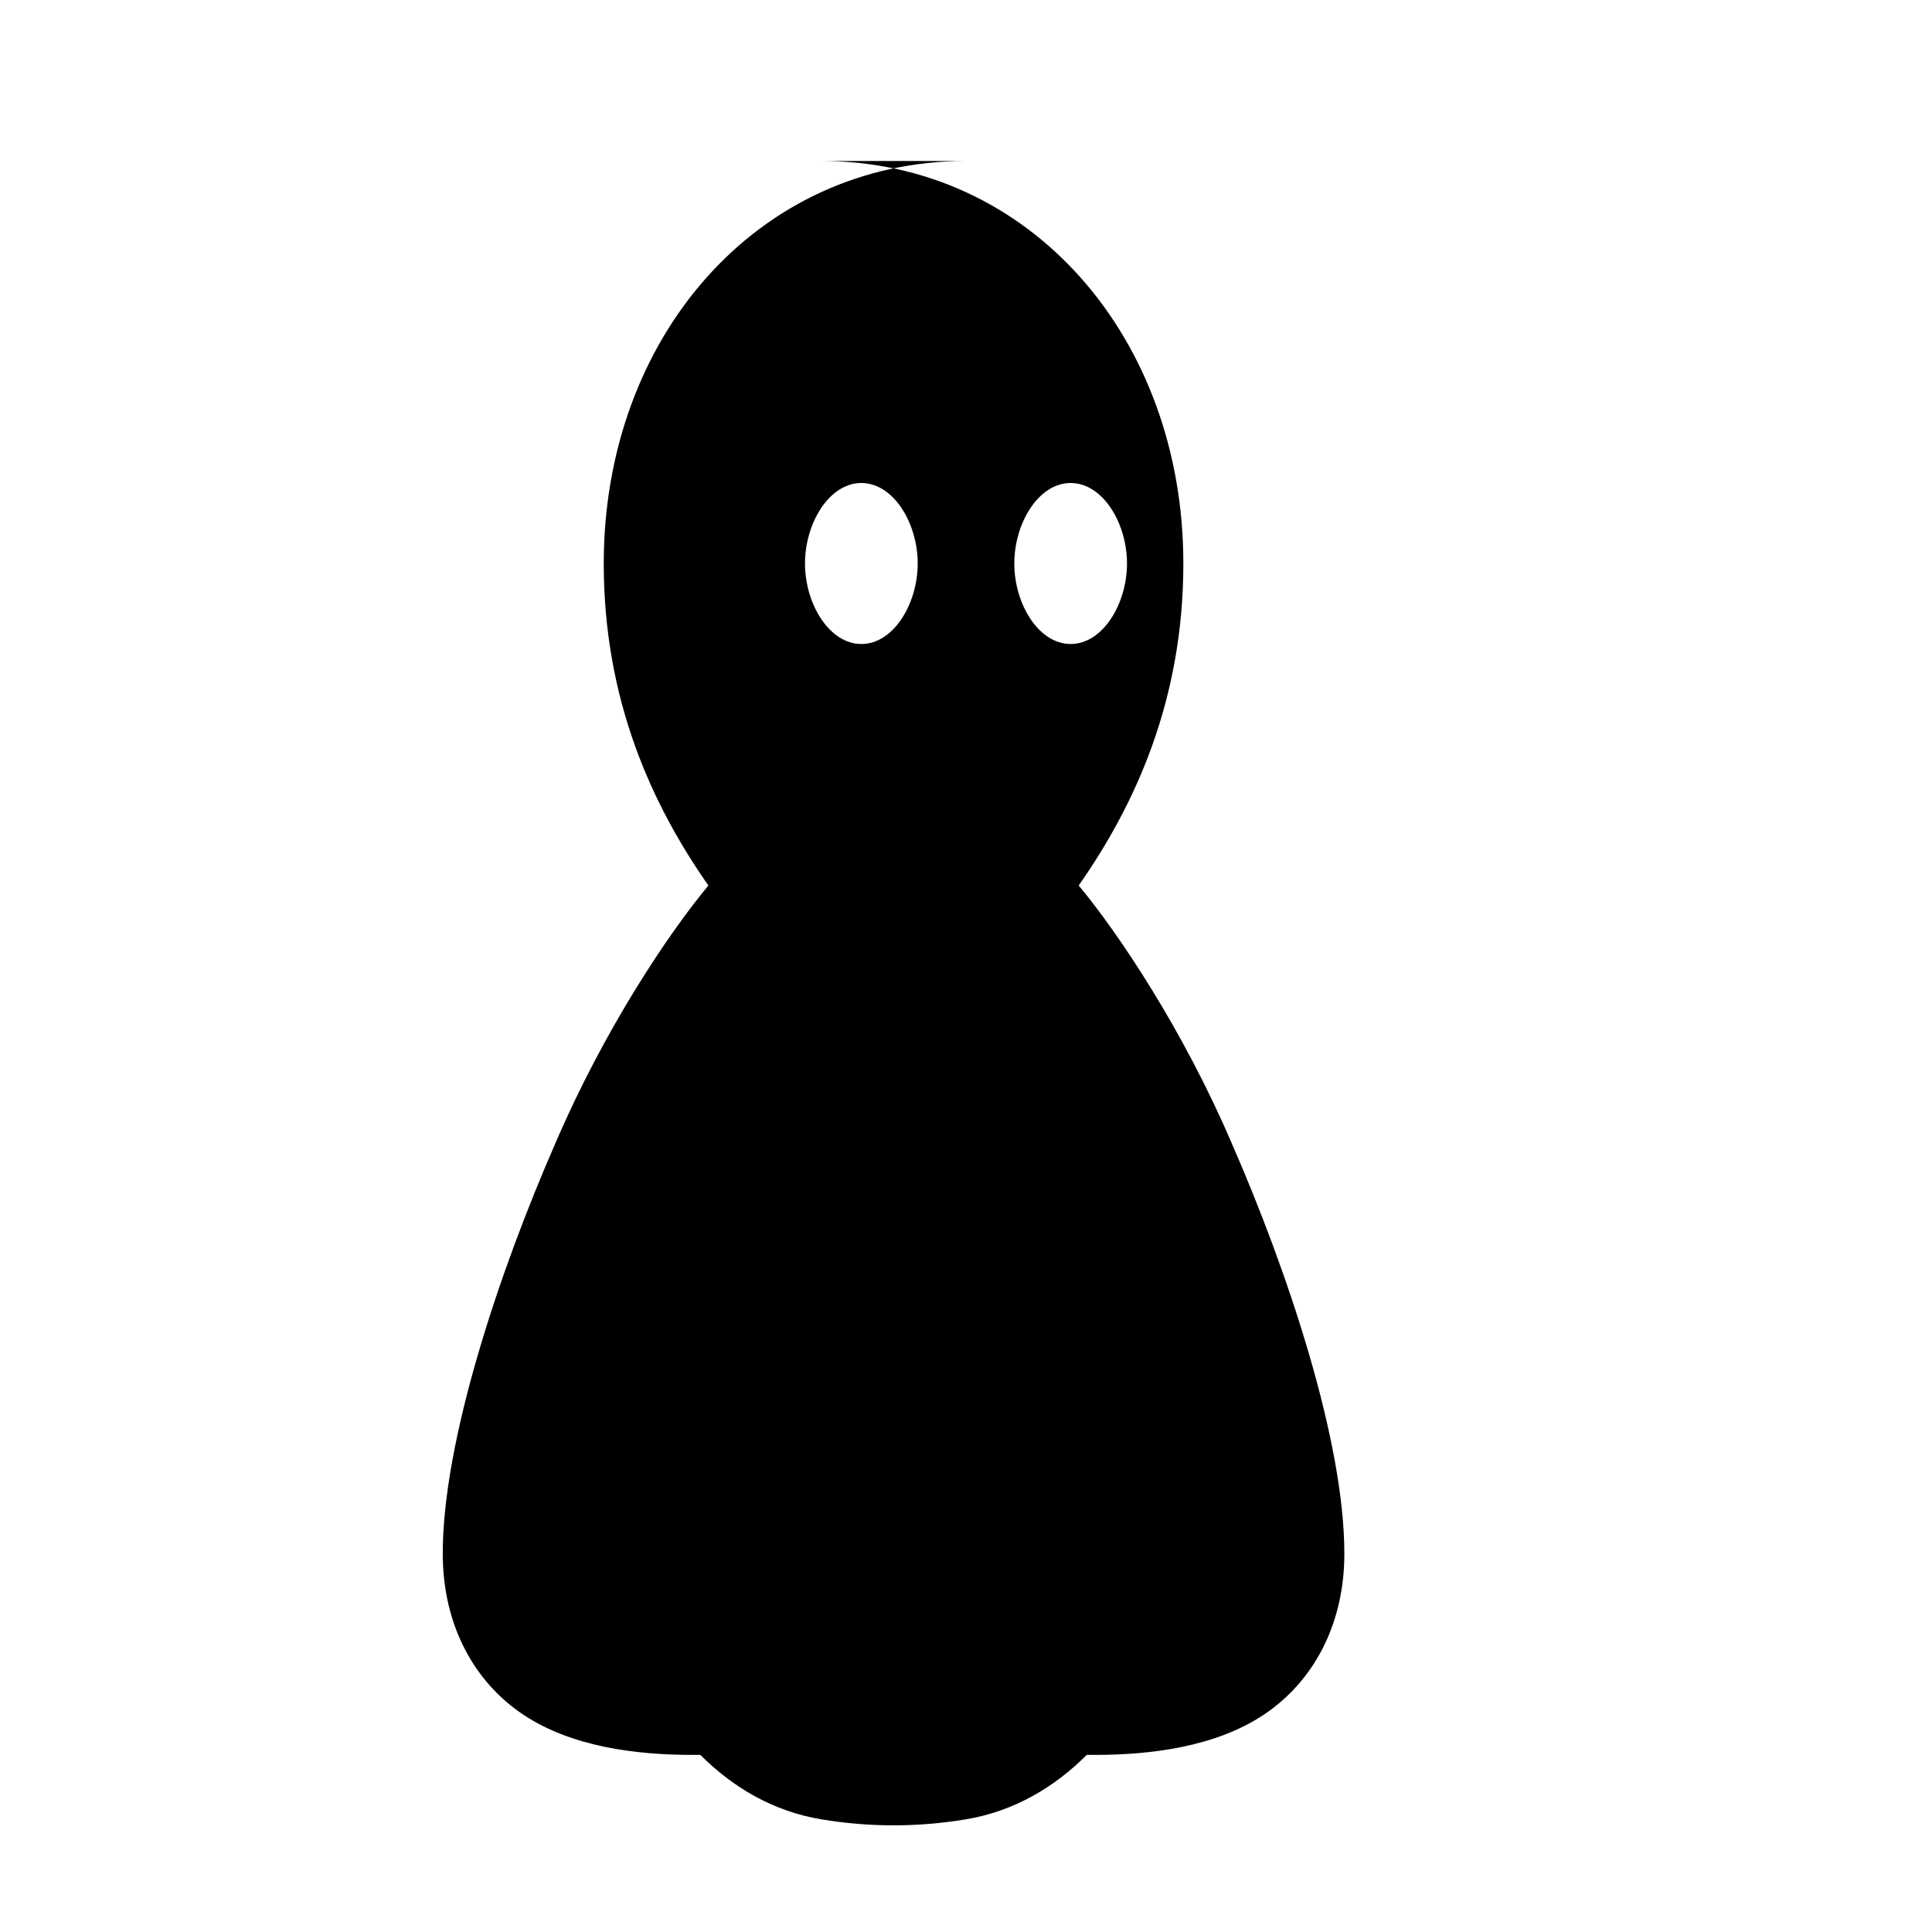
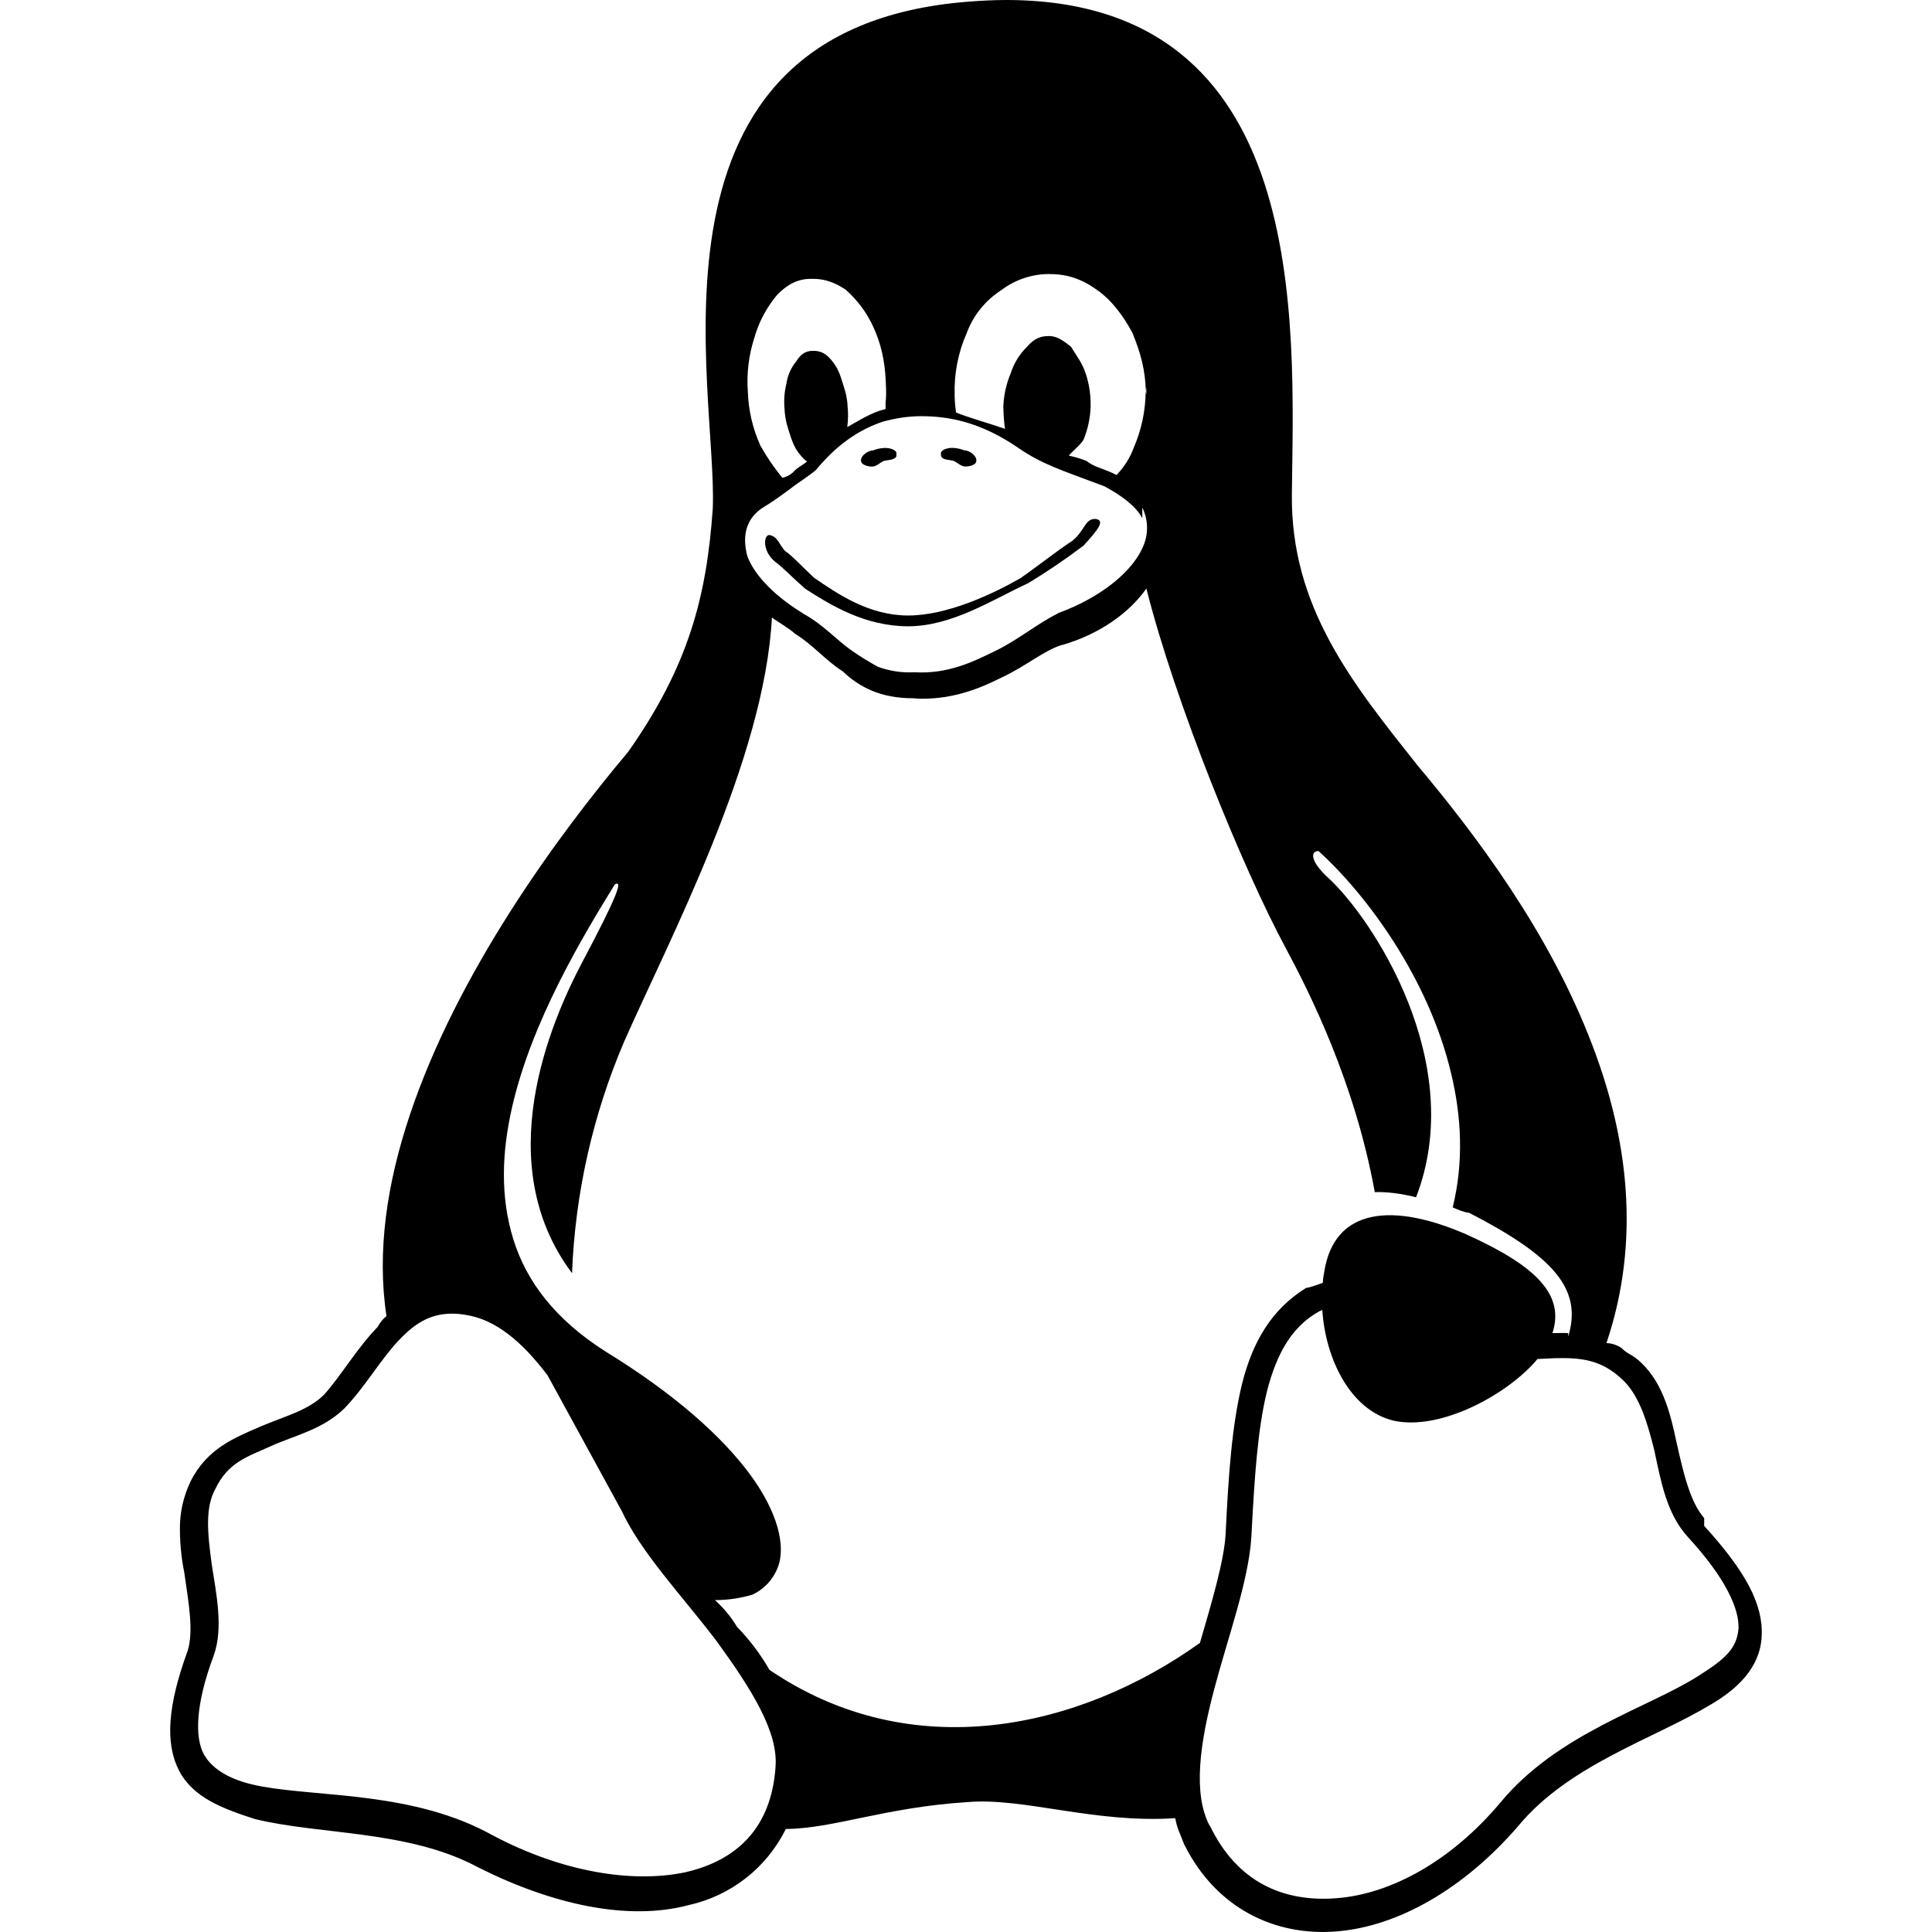
<svg xmlns="http://www.w3.org/2000/svg" viewBox="0 0 24 24" fill="currentColor">
-   <path d="M12 2c-2.6 0-4.5 2.2-4.5 5 0 1.7.6 3 1.3 4-.5.6-1.3 1.8-1.9 3.2-.7 1.6-1.4 3.7-1.4 5.1 0 .9.4 1.6 1 2 .6.4 1.4.5 2.1.5h.1c.4.4.9.7 1.5.8.6.1 1.2.1 1.8 0 .6-.1 1.1-.4 1.5-.8h.1c.7 0 1.5-.1 2.1-.5.6-.4 1-1.1 1-2 0-1.4-.7-3.5-1.4-5.1-.6-1.4-1.4-2.6-1.9-3.2.7-1 1.3-2.3 1.3-4 0-2.8-1.9-5-4.5-5zm-1.3 4c.4 0 .7.5.7 1s-.3 1-.7 1c-.4 0-.7-.5-.7-1s.3-1 .7-1zm2.6 0c.4 0 .7.5.7 1s-.3 1-.7 1c-.4 0-.7-.5-.7-1s.3-1 .7-1z" />
+   <path d="M12.504 0c-.155 0-.315.008-.48.021-4.226.333-3.105 4.807-3.17 6.298-.076 1.092-.3 1.953-1.05 3.02-.885 1.051-2.127 2.75-2.716 4.521-.278.832-.41 1.684-.287 2.489a.424.424 0 00-.11.135c-.26.268-.45.6-.663.839-.199.199-.485.267-.797.4-.313.136-.658.269-.864.68-.09.189-.136.394-.132.602 0 .199.027.4.055.536.058.399.116.728.04.97-.249.68-.28 1.145-.106 1.484.174.334.535.47.94.601.81.2 1.91.135 2.774.6.926.466 1.866.67 2.616.47.526-.116.97-.464 1.208-.946.587-.003 1.23-.269 2.26-.334.699-.058 1.574.267 2.577.2.025.134.063.198.114.333l.003.003c.391.778 1.113 1.132 1.884 1.071.771-.06 1.592-.536 2.257-1.306.631-.765 1.683-1.084 2.378-1.503.348-.199.629-.469.649-.853.023-.4-.2-.811-.714-1.376v-.097l-.003-.003c-.17-.2-.25-.535-.338-.926-.085-.401-.182-.786-.492-1.046h-.003c-.059-.054-.123-.067-.188-.135a.357.357 0 00-.19-.064c.431-1.278.264-2.55-.173-3.694-.533-1.41-1.465-2.638-2.175-3.483-.796-1.005-1.576-1.957-1.56-3.368.026-2.152.236-6.133-3.544-6.139zm.529 3.405h.013c.213 0 .396.062.584.198.19.135.33.332.438.533.105.259.158.459.166.724 0-.02.006-.04.006-.06v.105a.086.086 0 01-.004-.021l-.004-.024a1.807 1.807 0 01-.15.706.953.953 0 01-.213.335.71.71 0 00-.088-.042c-.104-.045-.198-.064-.284-.133a1.312 1.312 0 00-.22-.066c.05-.06.146-.133.183-.198.053-.128.082-.264.088-.402v-.02a1.21 1.21 0 00-.061-.4c-.045-.134-.101-.2-.183-.333-.084-.066-.167-.132-.267-.132h-.016c-.093 0-.176.03-.262.132a.8.8 0 00-.205.334 1.18 1.18 0 00-.09.4v.019c.002.089.008.179.02.267-.193-.067-.438-.135-.607-.202a1.635 1.635 0 01-.018-.2v-.02a1.772 1.772 0 01.15-.768c.082-.22.232-.406.43-.533a.985.985 0 01.594-.2zm-2.962.059h.036c.142 0 .27.048.399.135.146.129.264.288.344.465.09.199.14.4.153.667v.004c.007.134.006.2-.002.266v.08c-.03.007-.056.018-.083.024-.152.055-.274.135-.393.2.012-.09.013-.18.003-.267v-.015c-.012-.133-.04-.2-.082-.333a.613.613 0 00-.166-.267.248.248 0 00-.183-.064h-.021c-.071.006-.13.04-.186.132a.552.552 0 00-.12.27.944.944 0 00-.023.33v.015c.012.135.037.2.08.334.046.134.098.2.166.268.01.009.02.018.034.024-.07.057-.117.07-.176.136a.304.304 0 01-.131.068 2.62 2.62 0 01-.275-.402 1.772 1.772 0 01-.155-.667 1.759 1.759 0 01.08-.668 1.43 1.43 0 01.283-.535c.128-.133.26-.2.418-.2zm1.37 1.706c.332 0 .733.065 1.216.399.293.2.523.269 1.052.468h.003c.255.136.405.266.478.399v-.131a.571.571 0 01.016.47c-.123.31-.516.643-1.063.842v.002c-.268.135-.501.333-.775.465-.276.135-.588.292-1.012.267a1.139 1.139 0 01-.448-.067 3.566 3.566 0 01-.322-.198c-.195-.135-.363-.332-.612-.465v-.005h-.005c-.4-.246-.616-.512-.686-.71-.07-.268-.005-.47.193-.6.224-.135.38-.271.483-.336.104-.074.143-.102.176-.131h.002v-.003c.169-.202.436-.47.839-.601.139-.036.294-.065.466-.065zm2.8 2.142c.358 1.417 1.196 3.475 1.735 4.473.286.534.855 1.659 1.102 3.024.156-.005.33.018.513.064.646-1.671-.546-3.467-1.089-3.966-.22-.2-.232-.335-.123-.335.59.534 1.365 1.572 1.646 2.757.13.535.16 1.104.021 1.67.067.028.135.06.205.067 1.032.534 1.413.938 1.23 1.537v-.043c-.06-.003-.12 0-.18 0h-.016c.151-.467-.182-.825-1.065-1.224-.915-.4-1.646-.336-1.77.465-.008.043-.013.066-.018.135-.068.023-.139.053-.209.064-.43.268-.662.669-.793 1.187-.13.533-.17 1.156-.205 1.869v.003c-.02.334-.17.838-.319 1.35-1.5 1.072-3.58 1.538-5.348.334a2.645 2.645 0 00-.402-.533 1.45 1.45 0 00-.275-.333c.182 0 .338-.03.465-.067a.615.615 0 00.314-.334c.108-.267 0-.697-.345-1.163-.345-.467-.931-.995-1.788-1.521-.63-.4-.986-.87-1.15-1.396-.165-.534-.143-1.085-.015-1.645.245-1.07.873-2.11 1.274-2.763.107-.065.037.135-.408.974-.396.751-1.14 2.497-.122 3.854a8.123 8.123 0 01.647-2.876c.564-1.278 1.743-3.504 1.836-5.268.048.036.217.135.289.202.218.133.38.333.59.465.21.201.477.335.876.335.039.003.075.006.11.006.412 0 .73-.134.997-.268.29-.134.52-.334.74-.4h.005c.467-.135.835-.402 1.044-.7zm2.185 8.958c.037.6.343 1.245.882 1.377.588.134 1.434-.333 1.791-.765l.211-.01c.315-.007.577.01.847.268l.003.003c.208.199.305.53.391.876.085.4.154.78.409 1.066.486.527.645.906.636 1.14l.003-.007v.018l-.003-.012c-.015.262-.185.396-.498.595-.63.401-1.746.712-2.457 1.57-.618.737-1.37 1.14-2.036 1.191-.664.053-1.237-.2-1.574-.898l-.005-.003c-.21-.4-.12-1.025.056-1.69.176-.668.428-1.344.463-1.897.037-.714.076-1.335.195-1.814.12-.465.308-.797.641-.984l.045-.022zm-10.814.049h.01c.053 0 .105.005.157.014.376.055.706.333 1.023.752l.91 1.664.003.003c.243.533.754 1.064 1.189 1.637.434.598.77 1.131.729 1.57v.006c-.057.744-.48 1.148-1.125 1.294-.645.135-1.52.002-2.395-.464-.968-.536-2.118-.469-2.857-.602-.369-.066-.61-.2-.723-.4-.11-.2-.113-.602.123-1.23v-.004l.002-.003c.117-.334.03-.752-.027-1.118-.055-.401-.083-.71.043-.94.16-.334.396-.4.69-.533.294-.135.64-.202.915-.47h.002v-.002c.256-.268.445-.601.668-.838.19-.201.38-.336.663-.336zm7.159-9.074c-.435.201-.945.535-1.488.535-.542 0-.97-.267-1.28-.466-.154-.134-.28-.268-.373-.335-.164-.134-.144-.333-.074-.333.109.016.129.134.199.2.096.066.215.2.36.333.292.2.68.467 1.167.467.485 0 1.053-.267 1.398-.466.195-.135.445-.334.648-.467.156-.136.149-.267.279-.267.128.016.034.134-.147.332a8.097 8.097 0 01-.69.468zm-1.082-1.583V5.64c-.006-.02.013-.042.029-.05.074-.043.18-.027.26.004.063 0 .16.067.15.135-.006.049-.085.066-.135.066-.055 0-.092-.043-.141-.068-.052-.018-.146-.008-.163-.065zm-.551 0c-.02.058-.113.049-.166.066-.047.025-.086.068-.14.068-.05 0-.13-.02-.136-.068-.01-.066.088-.133.15-.133.08-.031.184-.047.259-.005.019.009.036.03.03.05v.02h.003z" />
</svg>
